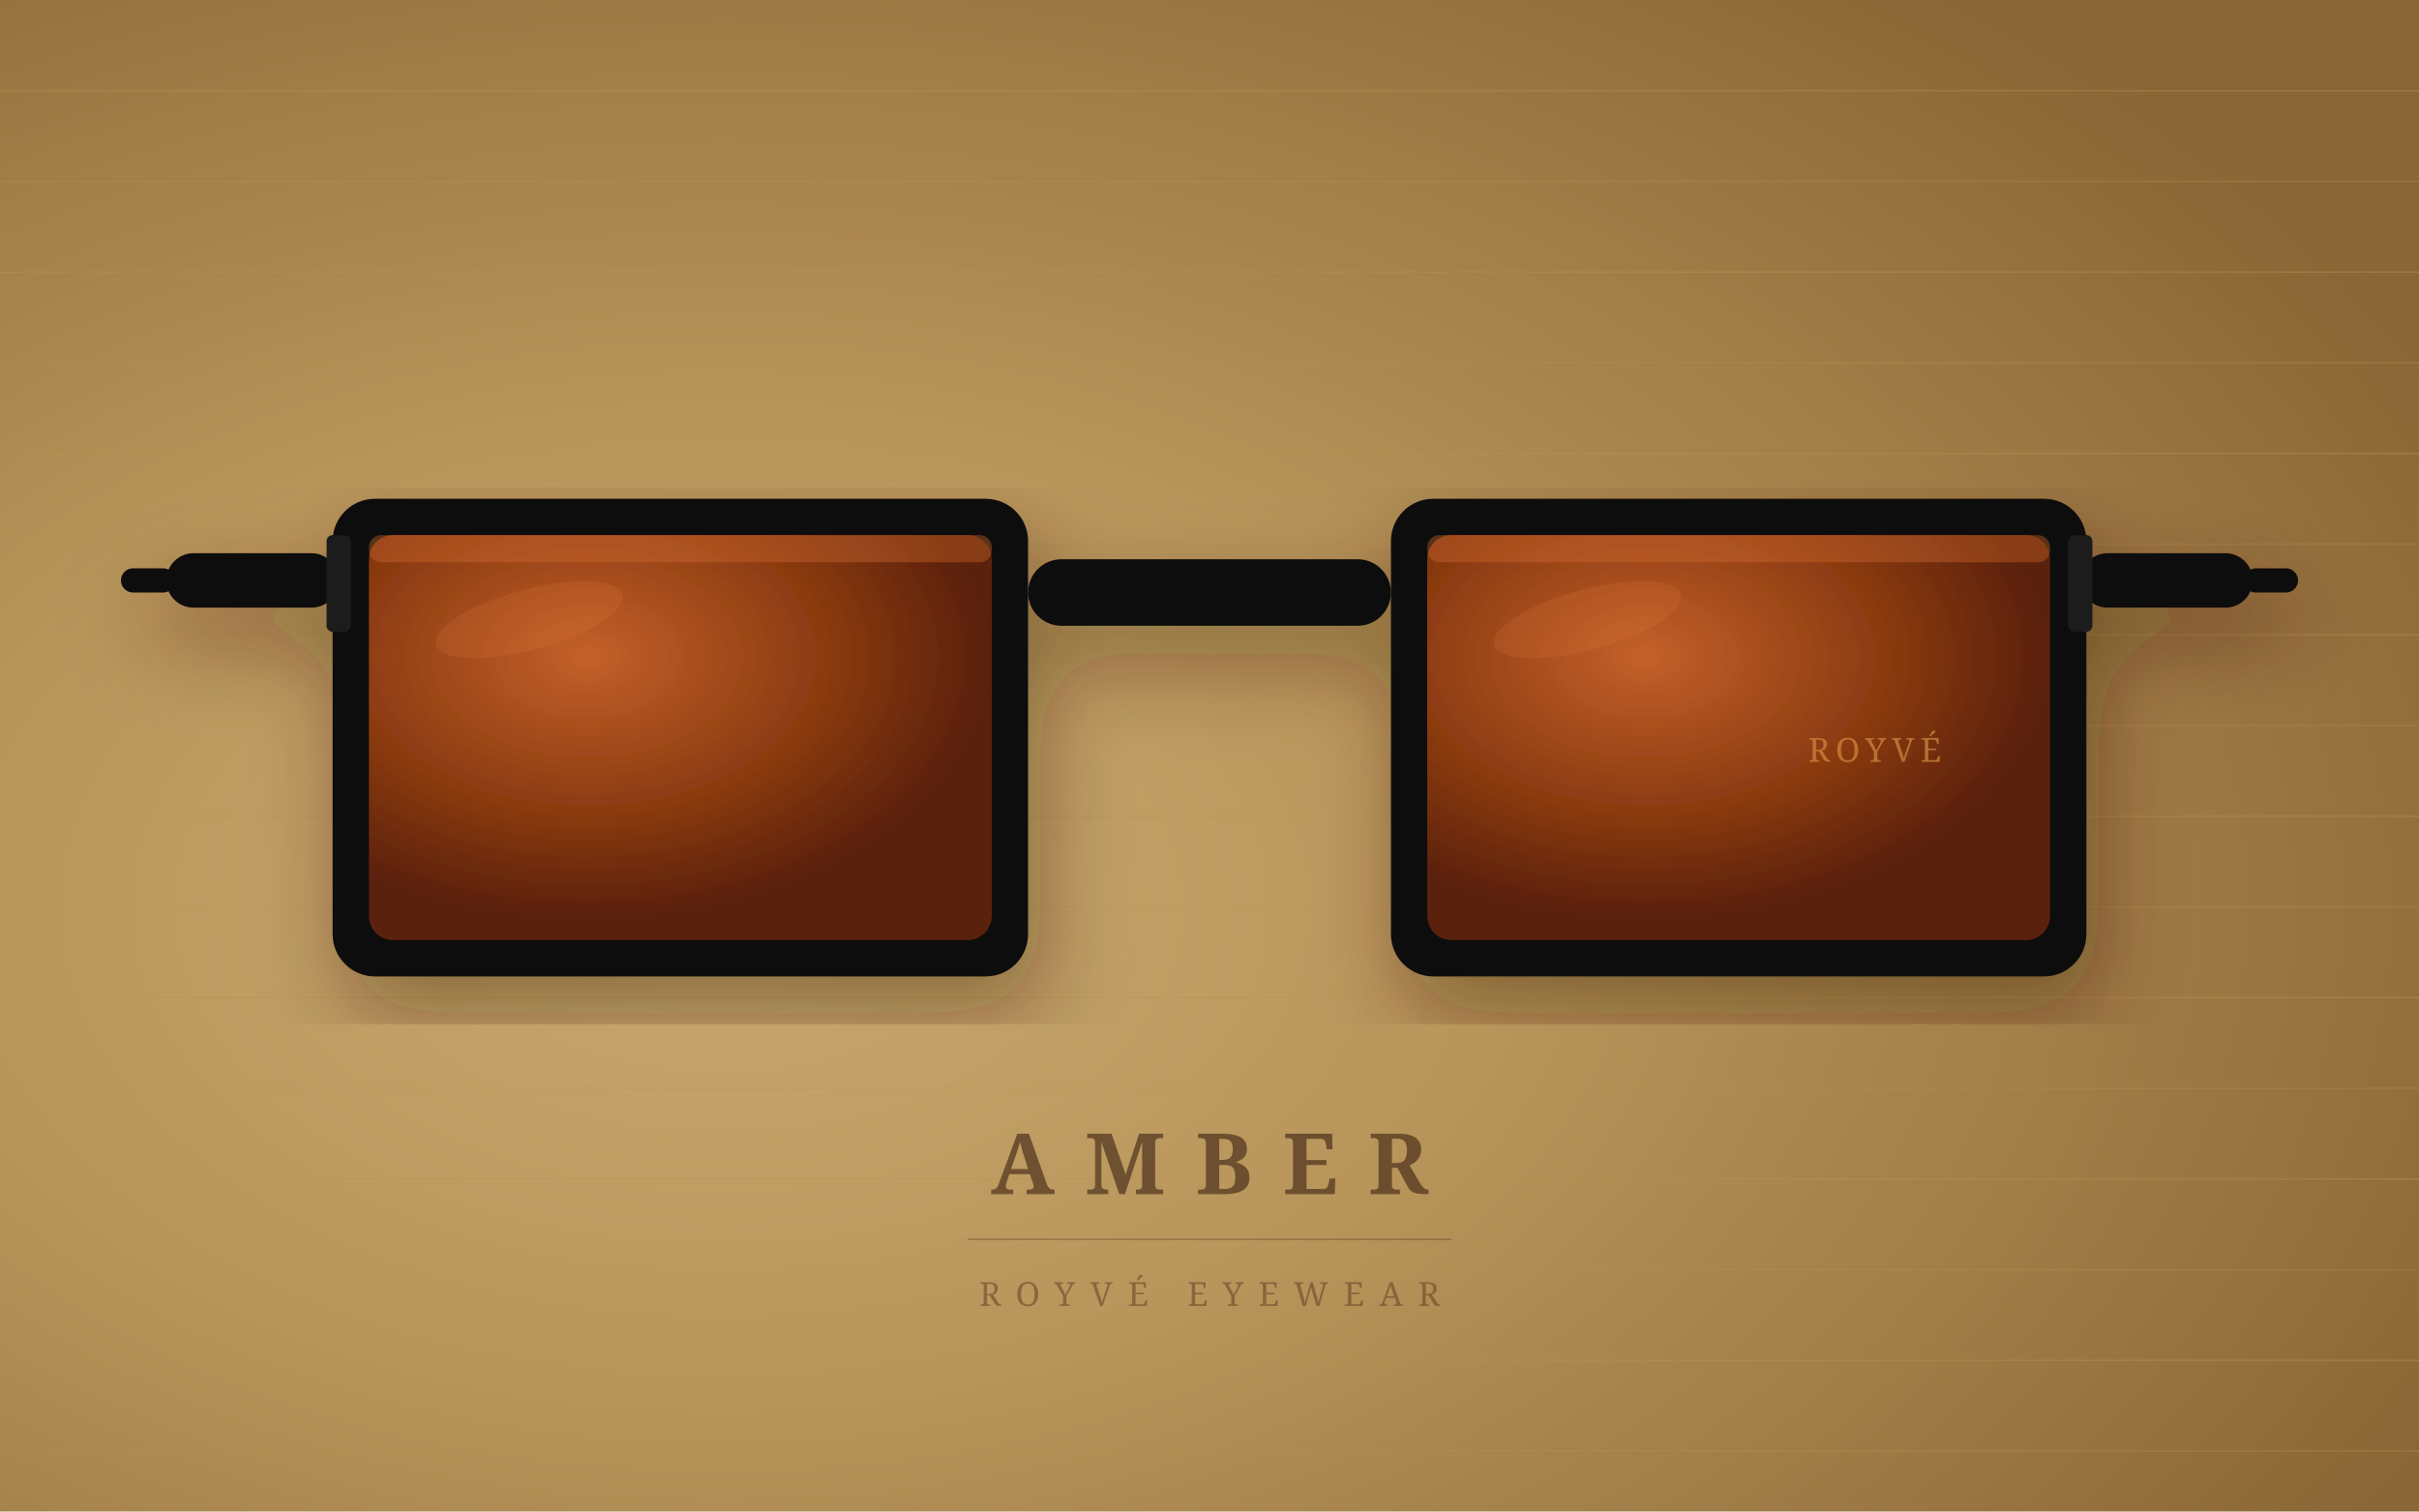
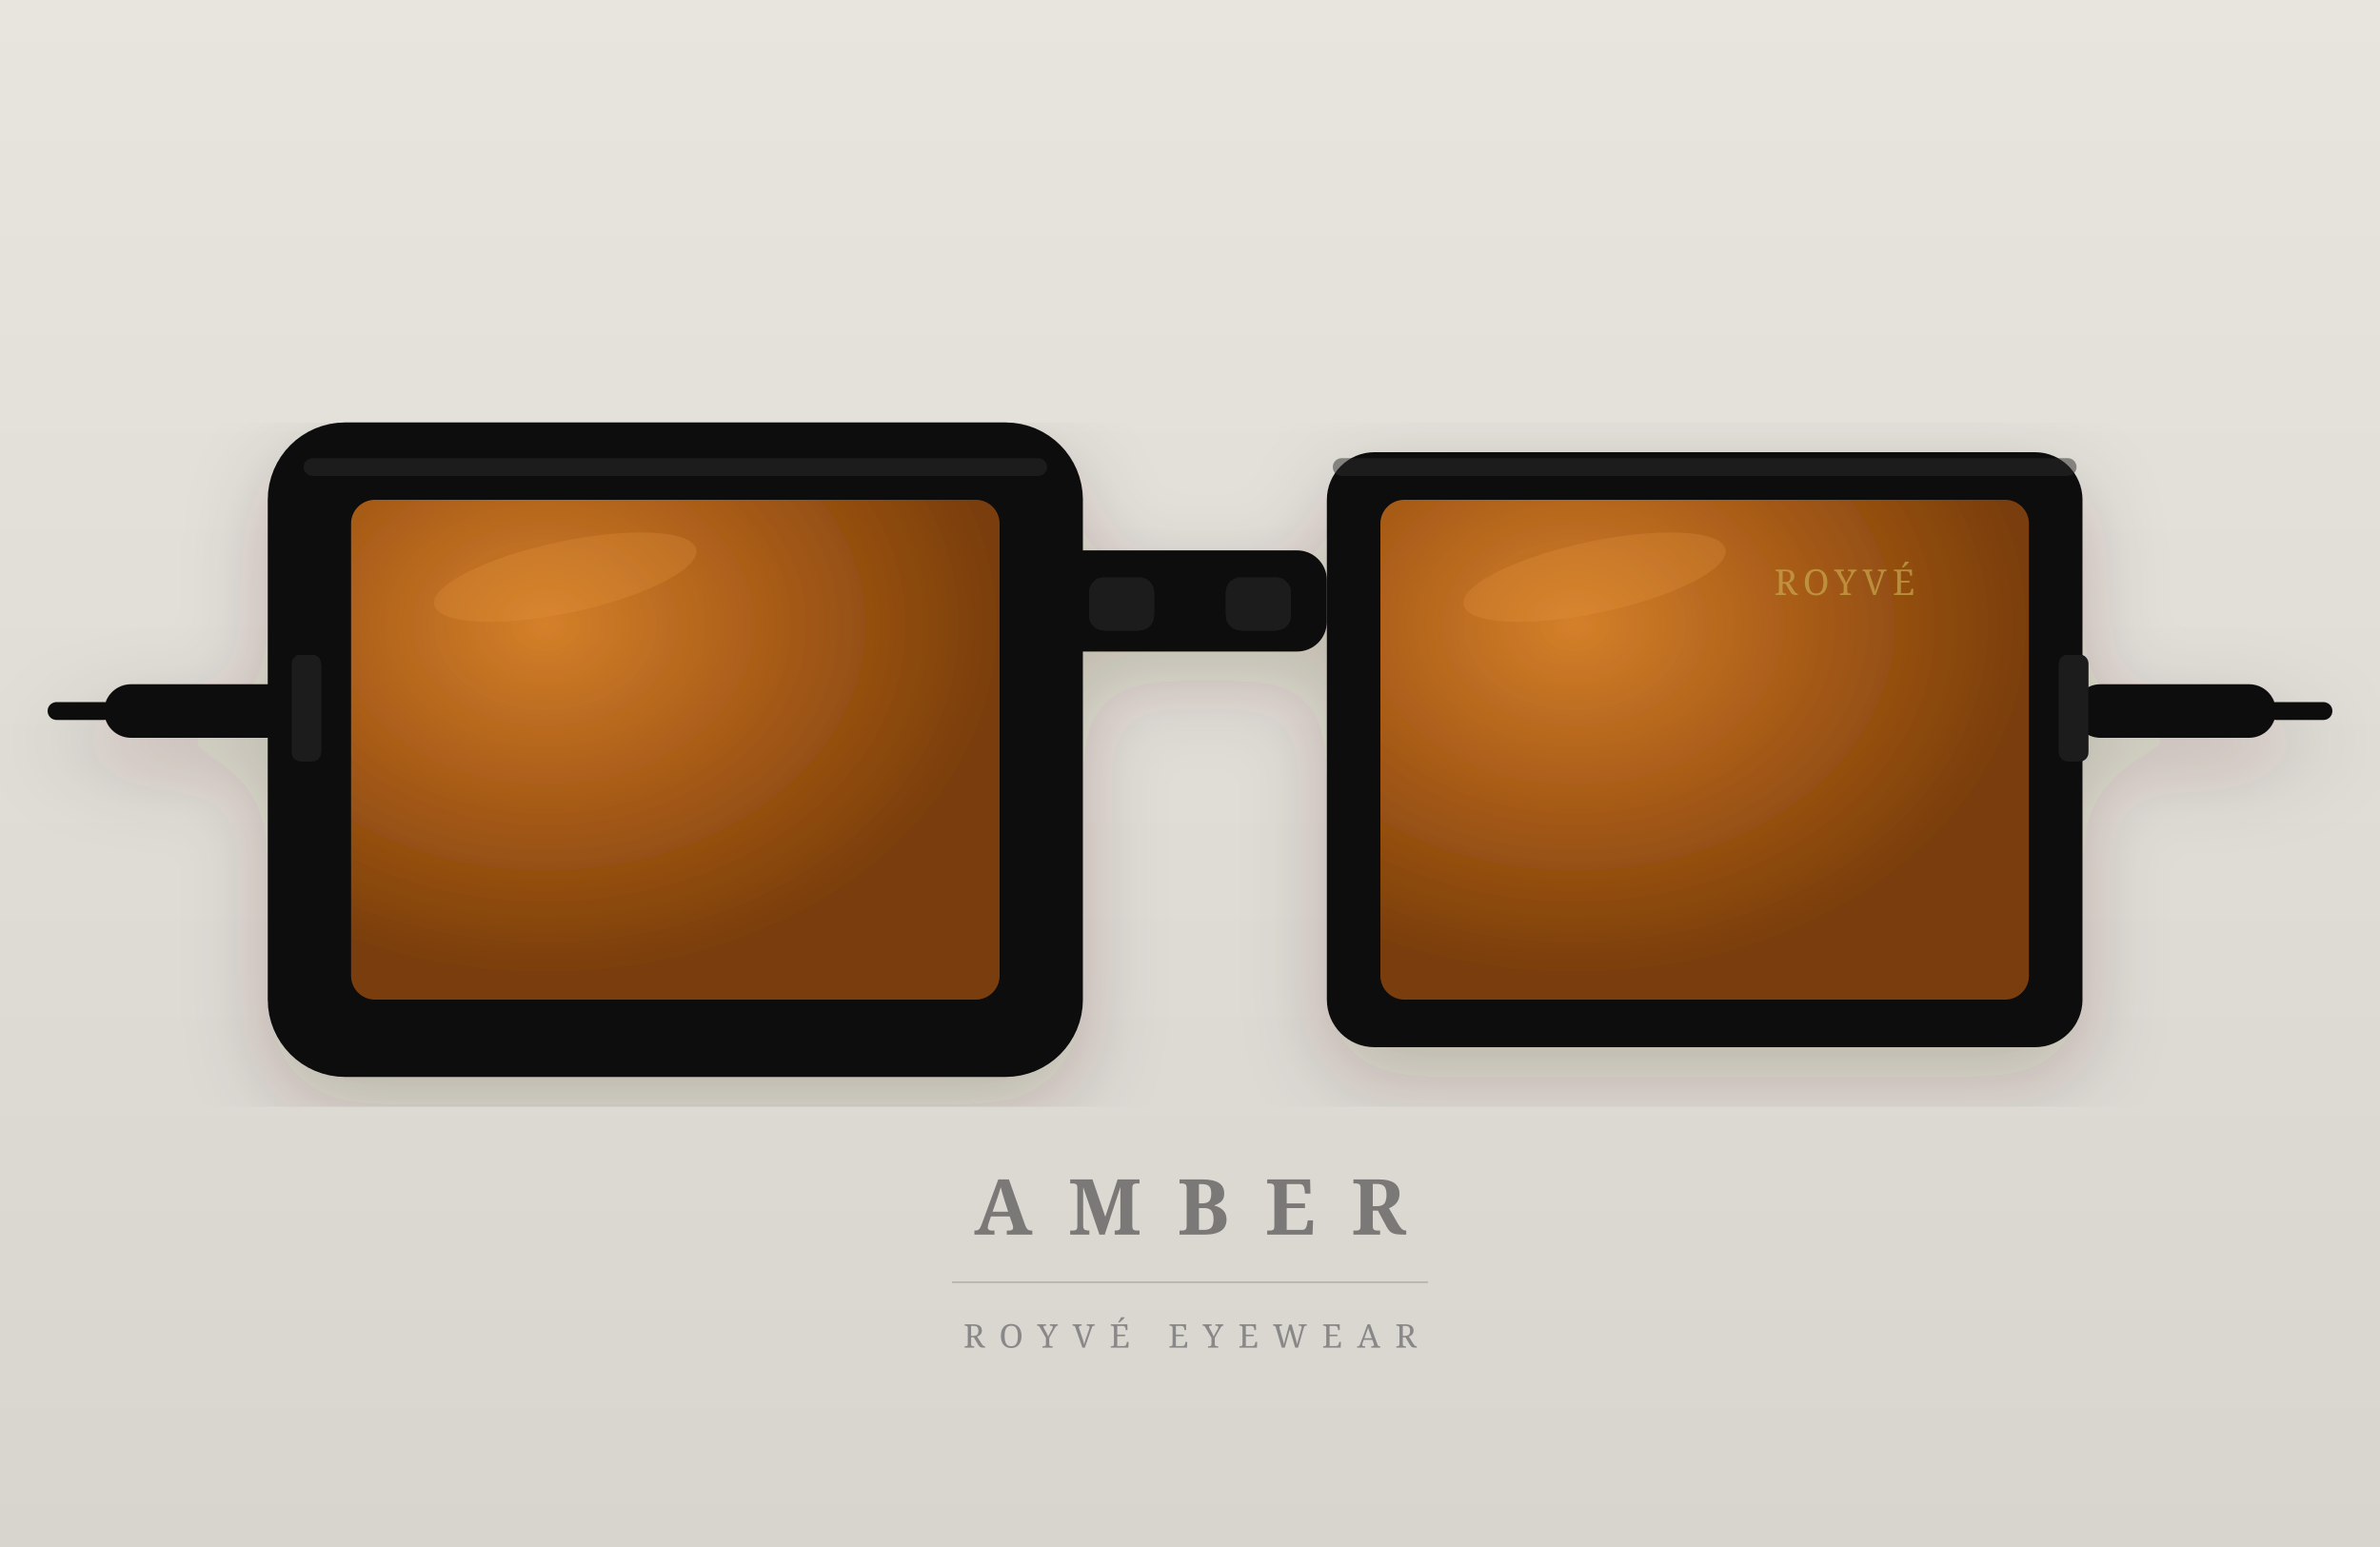
- <svg xmlns="http://www.w3.org/2000/svg" viewBox="0 0 800 500" width="800" height="500">
+ <svg xmlns="http://www.w3.org/2000/svg" viewBox="0 0 800 520" width="800" height="520">
  <defs>
-     <radialGradient id="bg" cx="30%" cy="60%" r="80%">
-       <stop offset="0%" stop-color="#c8a870" />
-       <stop offset="40%" stop-color="#b8955a" />
-       <stop offset="100%" stop-color="#8a6535" />
+     <linearGradient id="bg" x1="0%" y1="0%" x2="0%" y2="100%">
+       <stop offset="0%" stop-color="#e8e4de" />
+       <stop offset="100%" stop-color="#d8d4ce" />
+     </linearGradient>
+     <radialGradient id="lensL" cx="30%" cy="25%" r="70%">
+       <stop offset="0%" stop-color="#d4802a" />
+       <stop offset="50%" stop-color="#a85c18" />
+       <stop offset="100%" stop-color="#7a3e08" />
    </radialGradient>
-     <radialGradient id="lensL" cx="35%" cy="30%" r="65%">
-       <stop offset="0%" stop-color="#c4602a" />
-       <stop offset="60%" stop-color="#8a3a10" />
-       <stop offset="100%" stop-color="#5a2008" />
-     </radialGradient>
-     <radialGradient id="lensR" cx="35%" cy="30%" r="65%">
-       <stop offset="0%" stop-color="#c4602a" />
-       <stop offset="60%" stop-color="#8a3a10" />
-       <stop offset="100%" stop-color="#5a2008" />
+     <radialGradient id="lensR" cx="30%" cy="25%" r="70%">
+       <stop offset="0%" stop-color="#d4802a" />
+       <stop offset="50%" stop-color="#a85c18" />
+       <stop offset="100%" stop-color="#7a3e08" />
    </radialGradient>
    <filter id="shadow">
-       <feDropShadow dx="4" dy="12" stdDeviation="14" flood-color="#3a2010" flood-opacity="0.4" />
+       <feDropShadow dx="0" dy="10" stdDeviation="14" flood-color="#3a2010" flood-opacity="0.2" />
    </filter>
  </defs>
-   <rect width="800" height="500" fill="url(#bg)" />
-   <line x1="0" y1="30" x2="800" y2="30" stroke="#b89050" stroke-width="0.5" opacity="0.4" />
-   <line x1="0" y1="60" x2="800" y2="60" stroke="#b89050" stroke-width="0.5" opacity="0.3" />
-   <line x1="0" y1="90" x2="800" y2="90" stroke="#b89050" stroke-width="0.5" opacity="0.4" />
-   <line x1="0" y1="120" x2="800" y2="120" stroke="#b89050" stroke-width="0.5" opacity="0.3" />
-   <line x1="0" y1="150" x2="800" y2="150" stroke="#b89050" stroke-width="0.5" opacity="0.4" />
-   <line x1="0" y1="180" x2="800" y2="180" stroke="#b89050" stroke-width="0.5" opacity="0.3" />
-   <line x1="0" y1="210" x2="800" y2="210" stroke="#b89050" stroke-width="0.5" opacity="0.4" />
-   <line x1="0" y1="240" x2="800" y2="240" stroke="#b89050" stroke-width="0.5" opacity="0.3" />
-   <line x1="0" y1="270" x2="800" y2="270" stroke="#b89050" stroke-width="0.5" opacity="0.4" />
-   <line x1="0" y1="300" x2="800" y2="300" stroke="#b89050" stroke-width="0.5" opacity="0.3" />
-   <line x1="0" y1="330" x2="800" y2="330" stroke="#b89050" stroke-width="0.5" opacity="0.4" />
-   <line x1="0" y1="360" x2="800" y2="360" stroke="#b89050" stroke-width="0.5" opacity="0.3" />
-   <line x1="0" y1="390" x2="800" y2="390" stroke="#b89050" stroke-width="0.5" opacity="0.4" />
-   <line x1="0" y1="420" x2="800" y2="420" stroke="#b89050" stroke-width="0.5" opacity="0.3" />
-   <line x1="0" y1="450" x2="800" y2="450" stroke="#b89050" stroke-width="0.5" opacity="0.4" />
-   <line x1="0" y1="480" x2="800" y2="480" stroke="#b89050" stroke-width="0.5" opacity="0.3" />
+   <rect width="800" height="520" fill="url(#bg)" />
  <g filter="url(#shadow)">
-     <rect x="110" y="165" width="230" height="158" rx="14" fill="#0a0a0a" />
-     <rect x="122" y="177" width="206" height="134" rx="8" fill="url(#lensL)" />
-     <rect x="122" y="177" width="206" height="9" rx="4" fill="#d06830" opacity="0.4" />
-     <rect x="460" y="165" width="230" height="158" rx="14" fill="#0a0a0a" />
-     <rect x="472" y="177" width="206" height="134" rx="8" fill="url(#lensR)" />
-     <rect x="472" y="177" width="206" height="9" rx="4" fill="#d06830" opacity="0.4" />
-     <rect x="340" y="185" width="120" height="22" rx="11" fill="#0a0a0a" />
-     <rect x="55" y="183" width="57" height="18" rx="9" fill="#0a0a0a" />
-     <rect x="40" y="188" width="18" height="8" rx="4" fill="#0a0a0a" />
-     <rect x="688" y="183" width="57" height="18" rx="9" fill="#0a0a0a" />
-     <rect x="742" y="188" width="18" height="8" rx="4" fill="#0a0a0a" />
-     <rect x="108" y="177" width="8" height="32" rx="2" fill="#1a1a1a" />
-     <rect x="684" y="177" width="8" height="32" rx="2" fill="#1a1a1a" />
-     <text x="620" y="252" font-family="Georgia, serif" font-size="11" letter-spacing="2" fill="#c8803a" text-anchor="middle" opacity="0.8">ROYVÉ</text>
-     <ellipse cx="175" cy="205" rx="32" ry="10" fill="#ff9050" opacity="0.12" transform="rotate(-15, 175, 205)" />
-     <ellipse cx="525" cy="205" rx="32" ry="10" fill="#ff9050" opacity="0.12" transform="rotate(-15, 525, 205)" />
+     <rect x="118" y="168" width="218" height="168" rx="10" fill="url(#lensL)" />
+     <rect x="100" y="152" width="254" height="200" rx="16" fill="none" stroke="#0a0a0a" stroke-width="20" />
+     <rect x="100" y="152" width="254" height="200" rx="16" fill="#0a0a0a" />
+     <rect x="118" y="168" width="218" height="168" rx="8" fill="url(#lensL)" />
+     <ellipse cx="190" cy="194" rx="45" ry="12" fill="#e89840" opacity="0.25" transform="rotate(-12,190,194)" />
+     <rect x="446" y="152" width="254" height="200" rx="16" fill="#0a0a0a" />
+     <rect x="464" y="168" width="218" height="168" rx="8" fill="url(#lensR)" />
+     <ellipse cx="536" cy="194" rx="45" ry="12" fill="#e89840" opacity="0.25" transform="rotate(-12,536,194)" />
+     <text x="620" y="200" font-family="Georgia,serif" font-size="12" letter-spacing="2" fill="#c9a84c" text-anchor="middle" opacity="0.7">ROYVÉ</text>
+     <rect x="354" y="185" width="92" height="34" rx="10" fill="#0a0a0a" />
+     <rect x="366" y="194" width="22" height="18" rx="5" fill="#1a1a1a" />
+     <rect x="412" y="194" width="22" height="18" rx="5" fill="#1a1a1a" />
+     <rect x="35" y="230" width="68" height="18" rx="9" fill="#0a0a0a" />
+     <rect x="16" y="236" width="22" height="6" rx="3" fill="#0a0a0a" />
+     <rect x="697" y="230" width="68" height="18" rx="9" fill="#0a0a0a" />
+     <rect x="762" y="236" width="22" height="6" rx="3" fill="#0a0a0a" />
+     <rect x="98" y="220" width="10" height="36" rx="3" fill="#1a1a1a" />
+     <rect x="692" y="220" width="10" height="36" rx="3" fill="#1a1a1a" />
+     <rect x="102" y="154" width="250" height="6" rx="3" fill="#2a2a2a" opacity="0.5" />
+     <rect x="448" y="154" width="250" height="6" rx="3" fill="#2a2a2a" opacity="0.5" />
  </g>
-   <text x="400" y="395" font-family="Georgia, serif" font-size="28" font-weight="700" letter-spacing="10" fill="#3a2010" text-anchor="middle" opacity="0.6">AMBER</text>
-   <line x1="320" y1="410" x2="480" y2="410" stroke="#3a2010" stroke-width="0.5" opacity="0.3" />
-   <text x="400" y="432" font-family="Georgia, serif" font-size="11" letter-spacing="5" fill="#5a3820" text-anchor="middle" opacity="0.5">ROYVÉ EYEWEAR</text>
+   <text x="400" y="415" font-family="Georgia,serif" font-size="26" font-weight="700" letter-spacing="12" fill="#3a3a3a" text-anchor="middle" opacity="0.6">AMBER</text>
+   <line x1="320" y1="431" x2="480" y2="431" stroke="#3a3a3a" stroke-width="0.5" opacity="0.25" />
+   <text x="400" y="453" font-family="Georgia,serif" font-size="11" letter-spacing="5" fill="#888" text-anchor="middle">ROYVÉ EYEWEAR</text>
</svg>
